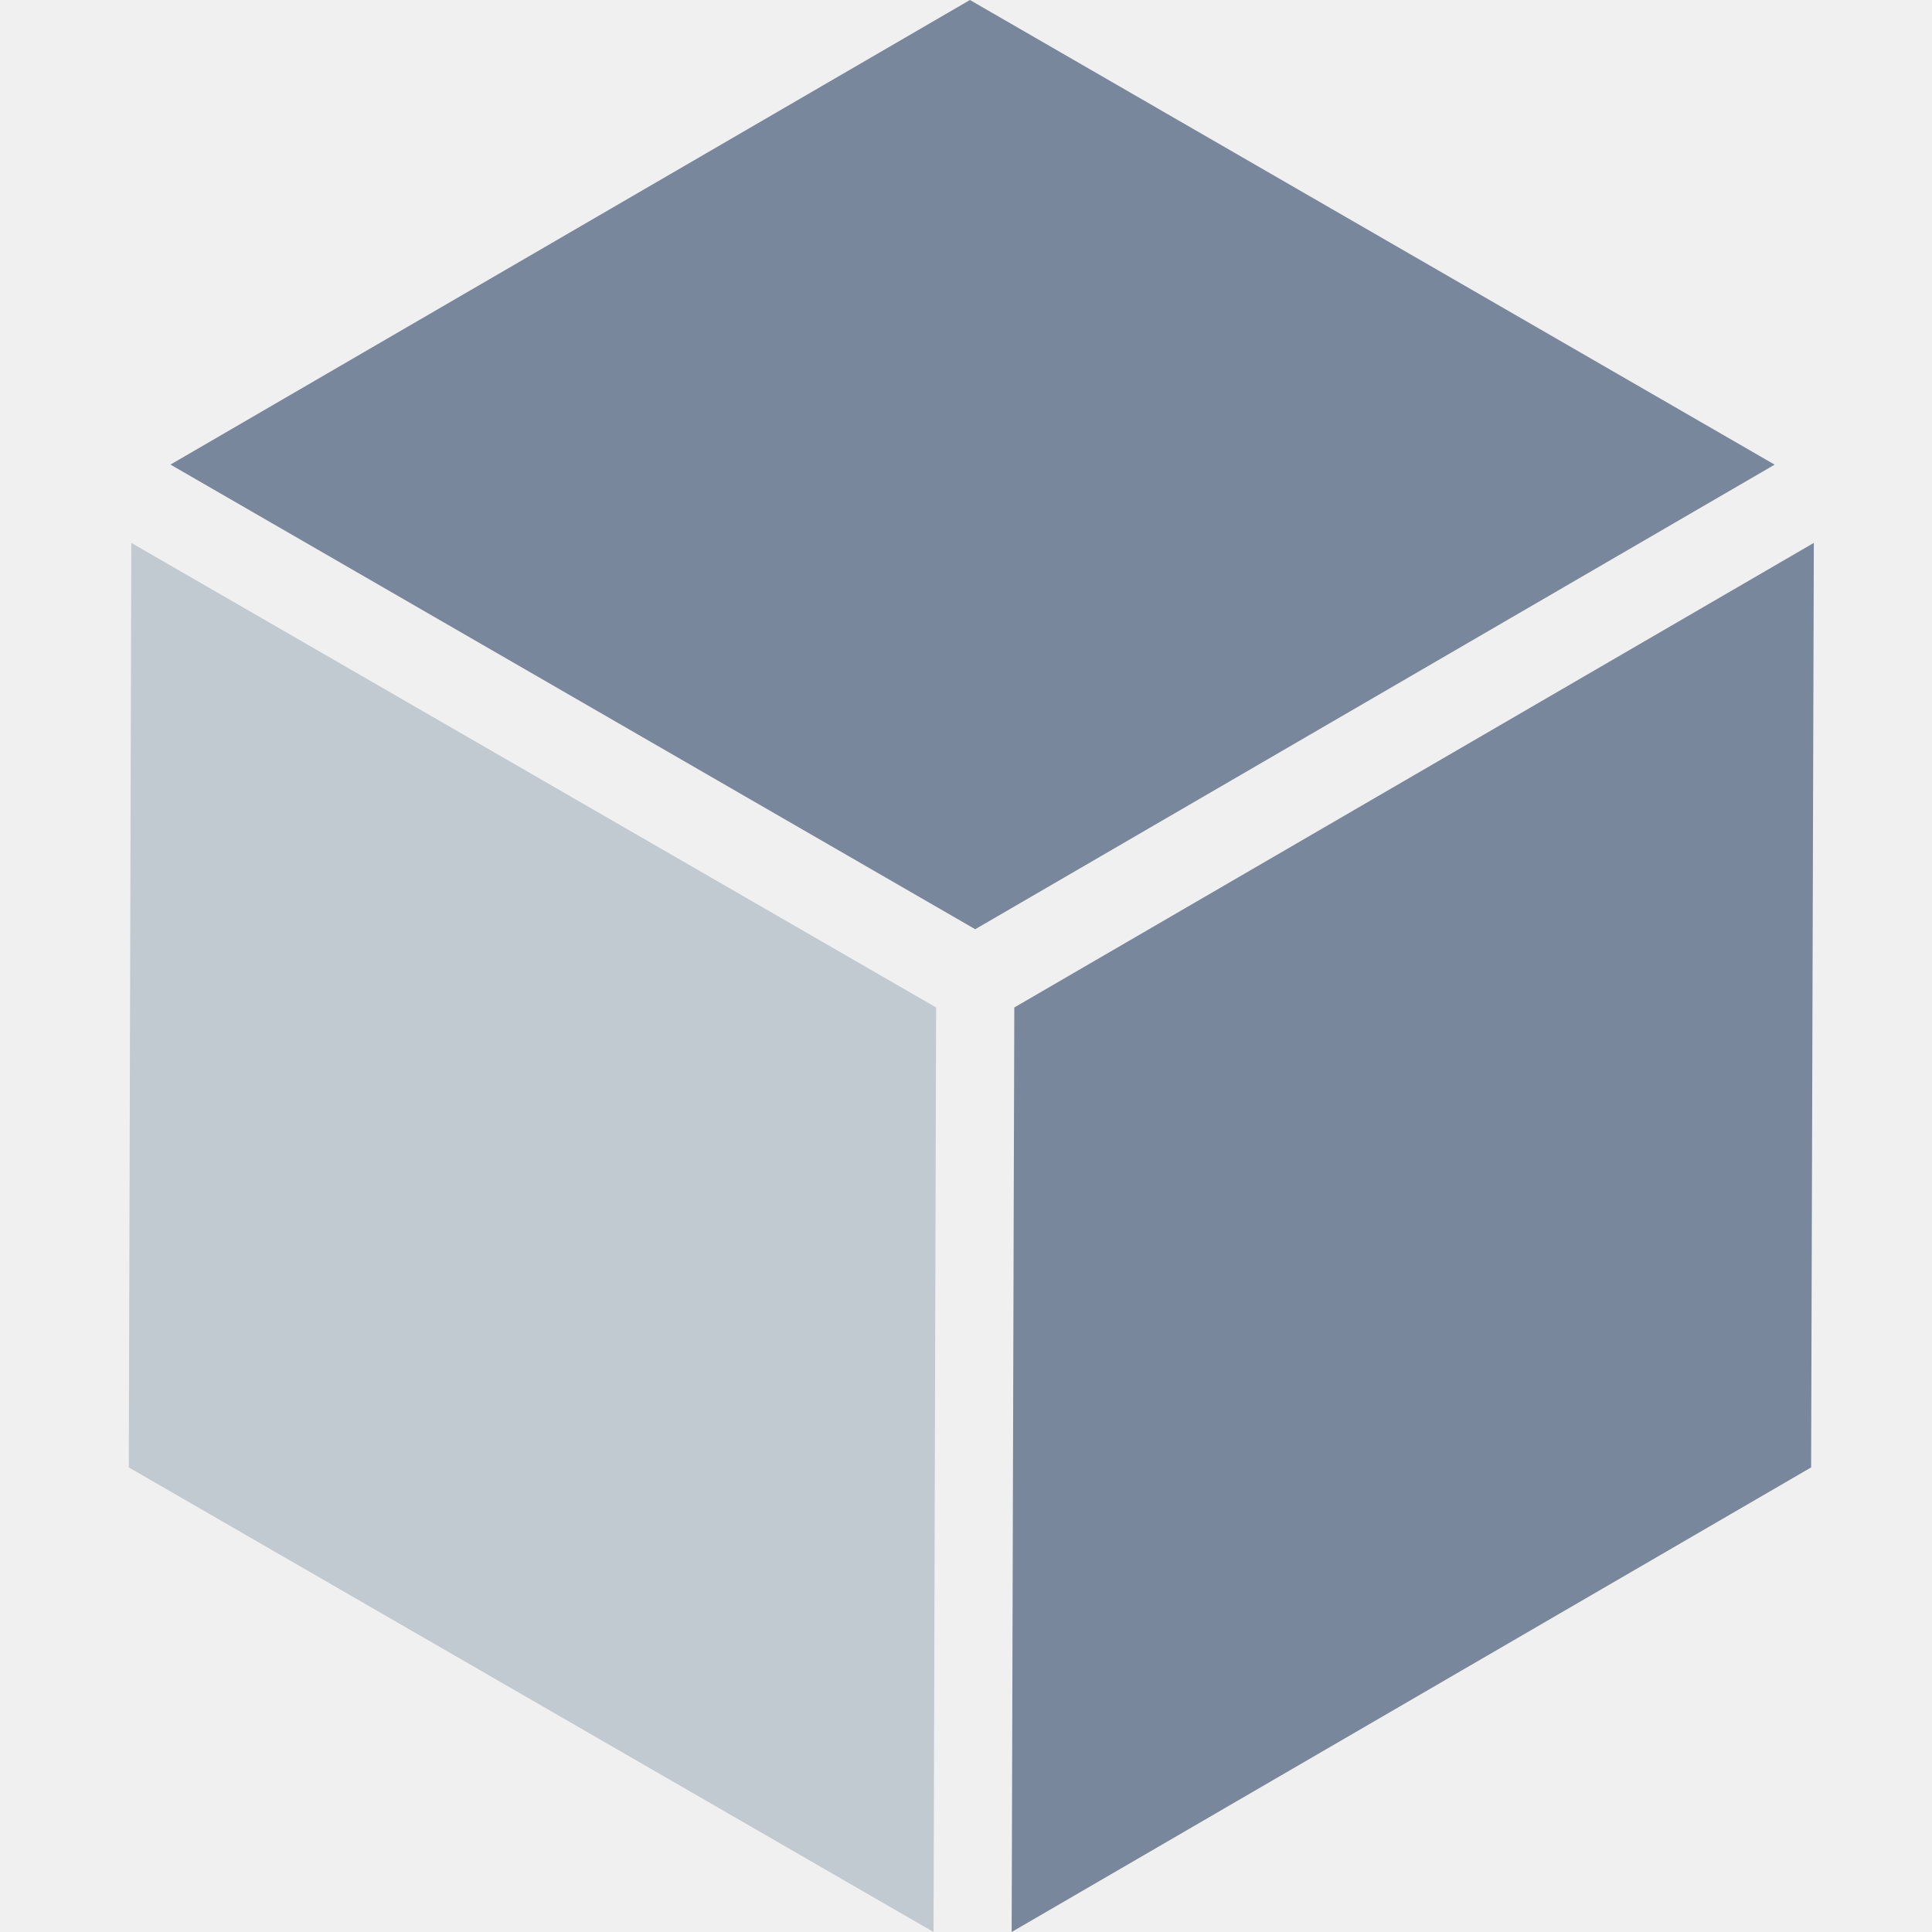
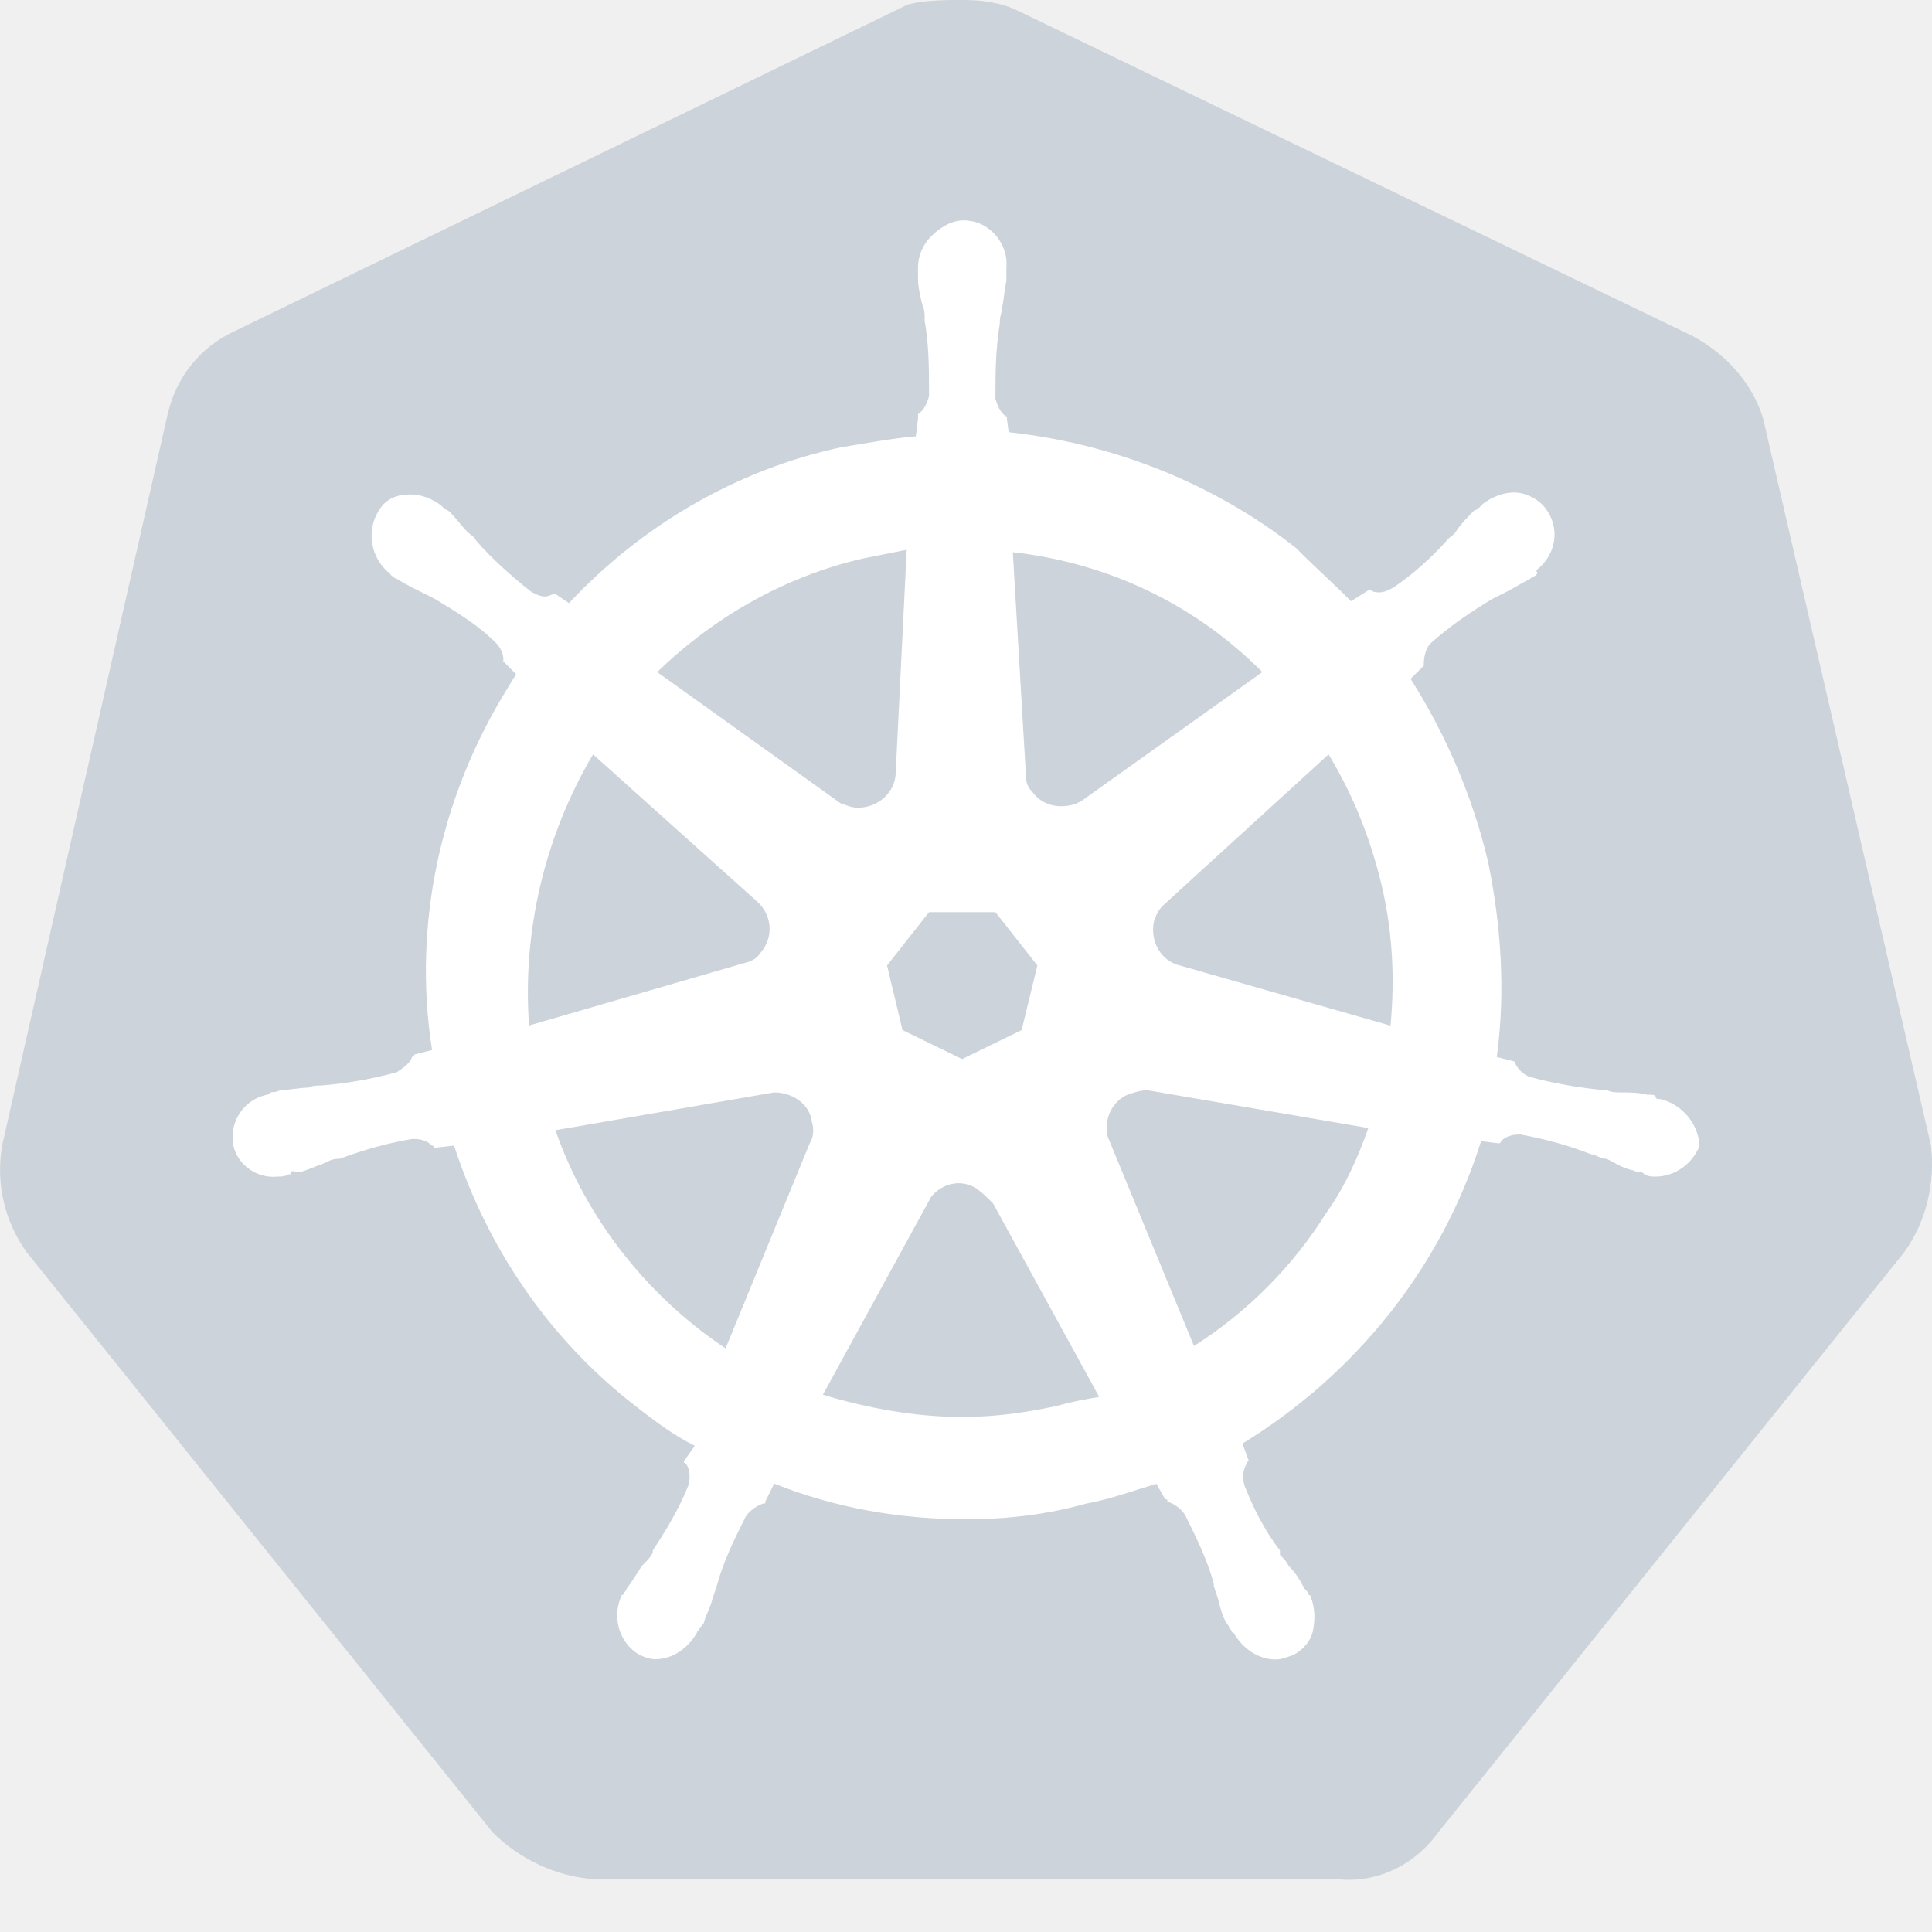
<svg xmlns="http://www.w3.org/2000/svg" width="30" height="30" viewBox="0 0 30 30" fill="none">
  <g clip-path="url(#clip0_112_12049)">
-     <path fill-rule="evenodd" clip-rule="evenodd" d="M2 22.786L14.496 30L14.536 15.644L2.039 8.43L2 22.786Z" fill="#C1C9D1" />
-     <path fill-rule="evenodd" clip-rule="evenodd" d="M15.75 15.644L15.709 30L28.123 22.786L28.165 8.43L15.75 15.644ZM2.647 7.214L15.143 14.429L27.557 7.215L15.061 0L2.647 7.214Z" fill="#79879C" />
+     <g clip-path="url(#clip1_112_12049)">
+       <g clip-path="url(#clip2_112_12049)">
+         <path d="M27.376 6.492C27.205 5.939 26.792 5.49 26.277 5.215L15.816 0.172C15.54 0.034 15.232 0 14.956 0C14.68 0 14.373 0 14.099 0.069L3.635 5.146C3.12 5.387 2.744 5.836 2.605 6.424L0.034 17.784C-0.068 18.371 0.068 18.959 0.413 19.443L7.651 28.454C8.064 28.869 8.648 29.144 9.229 29.179H20.755C21.372 29.248 21.956 28.972 22.332 28.454L29.57 19.443C29.915 18.959 30.051 18.371 29.983 17.784L27.376 6.492Z" fill="#CCD3DB" />
+         <path d="M25.779 17.066C25.744 17.066 25.71 17.066 25.71 17.032C25.71 16.998 25.642 16.998 25.574 16.998C25.437 16.963 25.3 16.963 25.161 16.963C25.093 16.963 25.024 16.963 24.956 16.929H24.922C24.543 16.894 24.133 16.826 23.755 16.722C23.652 16.688 23.55 16.585 23.515 16.482L23.242 16.413C23.379 15.41 23.311 14.376 23.105 13.373C22.866 12.37 22.453 11.405 21.904 10.542L22.109 10.336V10.301C22.109 10.198 22.143 10.06 22.212 9.992C22.519 9.716 22.829 9.508 23.171 9.301C23.24 9.267 23.308 9.232 23.376 9.198C23.513 9.129 23.616 9.06 23.755 8.991C23.789 8.957 23.823 8.957 23.857 8.923C23.892 8.888 23.857 8.888 23.857 8.854C24.165 8.613 24.236 8.198 23.994 7.888C23.892 7.75 23.686 7.647 23.513 7.647C23.342 7.647 23.169 7.716 23.032 7.819L22.998 7.854C22.964 7.888 22.93 7.923 22.895 7.923C22.793 8.026 22.69 8.129 22.622 8.232C22.588 8.301 22.519 8.335 22.485 8.37C22.246 8.645 21.936 8.923 21.628 9.129C21.56 9.163 21.492 9.198 21.423 9.198C21.389 9.198 21.321 9.198 21.287 9.163H21.252L20.979 9.335C20.706 9.06 20.395 8.783 20.122 8.507C18.852 7.505 17.275 6.885 15.662 6.711L15.627 6.436V6.47C15.525 6.401 15.491 6.298 15.457 6.195C15.457 5.814 15.457 5.436 15.525 5.02V4.986C15.525 4.917 15.559 4.848 15.559 4.78C15.593 4.642 15.593 4.504 15.627 4.364V4.153C15.662 3.806 15.388 3.462 15.044 3.428C14.839 3.394 14.631 3.497 14.46 3.669C14.324 3.806 14.255 3.978 14.255 4.153V4.325C14.255 4.463 14.29 4.6 14.324 4.74C14.358 4.809 14.358 4.878 14.358 4.947V4.981C14.426 5.362 14.426 5.74 14.426 6.156C14.392 6.259 14.358 6.362 14.255 6.431V6.5L14.221 6.775C13.843 6.809 13.467 6.878 13.054 6.947C11.443 7.293 9.966 8.156 8.835 9.365L8.63 9.227H8.596C8.562 9.227 8.528 9.262 8.459 9.262C8.391 9.262 8.323 9.227 8.254 9.193C7.947 8.952 7.637 8.674 7.397 8.399C7.363 8.33 7.295 8.296 7.261 8.262C7.158 8.158 7.09 8.055 6.987 7.952C6.953 7.918 6.919 7.918 6.885 7.883C6.851 7.849 6.851 7.849 6.851 7.849C6.714 7.746 6.543 7.677 6.37 7.677C6.164 7.677 5.991 7.746 5.889 7.918C5.684 8.227 5.752 8.643 6.025 8.883C6.059 8.883 6.059 8.918 6.059 8.918C6.059 8.918 6.128 8.987 6.162 8.987C6.265 9.055 6.401 9.124 6.54 9.193C6.609 9.227 6.677 9.262 6.746 9.296C7.09 9.503 7.432 9.711 7.705 9.987C7.773 10.056 7.842 10.193 7.808 10.296V10.262L8.013 10.468C7.978 10.537 7.944 10.572 7.91 10.64C6.846 12.334 6.401 14.336 6.709 16.305L6.435 16.373C6.435 16.408 6.401 16.408 6.401 16.408C6.367 16.511 6.265 16.58 6.162 16.649C5.784 16.752 5.408 16.821 4.995 16.855C4.927 16.855 4.858 16.855 4.79 16.889C4.653 16.889 4.517 16.924 4.377 16.924C4.343 16.924 4.309 16.958 4.241 16.958C4.206 16.958 4.206 16.958 4.172 16.993C3.794 17.061 3.555 17.408 3.623 17.786C3.691 18.096 4.001 18.305 4.309 18.27C4.377 18.27 4.412 18.27 4.48 18.236C4.514 18.236 4.514 18.236 4.514 18.202C4.514 18.167 4.617 18.202 4.651 18.202C4.788 18.167 4.924 18.099 5.029 18.064C5.098 18.03 5.166 17.995 5.234 17.995H5.268C5.647 17.858 5.989 17.754 6.401 17.686H6.435C6.538 17.686 6.641 17.72 6.709 17.789C6.743 17.789 6.743 17.823 6.743 17.823L7.051 17.789C7.566 19.376 8.525 20.794 9.863 21.829C10.171 22.07 10.447 22.278 10.789 22.451L10.618 22.691C10.618 22.726 10.652 22.726 10.652 22.726C10.72 22.829 10.72 22.966 10.686 23.072C10.549 23.419 10.342 23.763 10.137 24.075V24.109C10.102 24.178 10.068 24.212 10 24.281C9.932 24.35 9.863 24.488 9.761 24.628C9.726 24.662 9.726 24.697 9.692 24.731C9.692 24.731 9.692 24.765 9.658 24.765C9.487 25.112 9.624 25.525 9.932 25.697C10 25.731 10.102 25.765 10.171 25.765C10.444 25.765 10.686 25.593 10.823 25.35C10.823 25.35 10.823 25.316 10.857 25.316C10.857 25.281 10.891 25.247 10.925 25.212C10.959 25.075 11.028 24.972 11.062 24.832L11.13 24.625C11.233 24.244 11.404 23.9 11.577 23.554C11.645 23.451 11.748 23.382 11.851 23.347C11.885 23.347 11.885 23.347 11.885 23.313L12.021 23.038C12.981 23.419 13.977 23.591 15.005 23.591C15.623 23.591 16.24 23.522 16.858 23.35C17.236 23.281 17.612 23.143 17.956 23.04L18.093 23.281C18.127 23.281 18.127 23.281 18.127 23.315C18.23 23.35 18.332 23.419 18.401 23.522C18.572 23.868 18.745 24.212 18.848 24.593V24.628L18.916 24.834C18.95 24.972 18.984 25.109 19.053 25.215C19.087 25.249 19.087 25.284 19.121 25.318C19.121 25.318 19.121 25.353 19.155 25.353C19.292 25.593 19.534 25.768 19.807 25.768C19.91 25.768 19.978 25.733 20.081 25.699C20.217 25.63 20.354 25.493 20.388 25.318C20.422 25.146 20.422 24.972 20.354 24.8C20.354 24.765 20.32 24.765 20.32 24.765C20.32 24.731 20.286 24.697 20.251 24.662C20.183 24.524 20.115 24.421 20.012 24.316C19.978 24.247 19.944 24.212 19.875 24.144V24.075C19.636 23.765 19.463 23.419 19.326 23.072C19.292 22.969 19.292 22.831 19.36 22.726C19.36 22.691 19.394 22.691 19.394 22.691L19.292 22.416C21.042 21.345 22.38 19.688 22.998 17.72L23.271 17.754C23.306 17.754 23.306 17.72 23.306 17.72C23.374 17.651 23.477 17.617 23.579 17.617H23.613C23.992 17.686 24.368 17.789 24.712 17.926H24.746C24.814 17.961 24.883 17.995 24.951 17.995C25.088 18.064 25.19 18.133 25.329 18.167C25.364 18.167 25.398 18.202 25.466 18.202C25.5 18.202 25.5 18.202 25.535 18.236C25.603 18.27 25.637 18.27 25.706 18.27C26.013 18.27 26.289 18.064 26.392 17.786C26.362 17.413 26.086 17.135 25.779 17.066ZM15.864 15.995L14.939 16.445L14.014 15.995L13.774 14.992L14.426 14.164H15.457L16.108 14.992L15.864 15.995ZM21.455 13.751C21.626 14.476 21.66 15.201 21.592 15.926L18.332 14.995C18.025 14.926 17.852 14.614 17.92 14.304C17.954 14.201 17.988 14.132 18.057 14.063L20.63 11.714C21.008 12.336 21.284 13.027 21.455 13.751ZM19.602 10.436L16.79 12.439C16.55 12.577 16.206 12.542 16.035 12.302C15.967 12.233 15.932 12.164 15.932 12.061L15.727 8.574C17.236 8.746 18.574 9.402 19.602 10.436ZM13.393 8.674L14.079 8.537L13.909 11.989C13.909 12.299 13.635 12.542 13.325 12.542C13.223 12.542 13.154 12.508 13.052 12.473L10.205 10.436C11.094 9.574 12.192 8.952 13.393 8.674ZM9.209 11.714L11.748 13.992C11.987 14.199 12.021 14.545 11.816 14.786C11.748 14.889 11.68 14.924 11.543 14.958L8.215 15.924C8.11 14.476 8.452 12.992 9.209 11.714ZM8.625 17.55L12.021 16.963C12.295 16.963 12.571 17.135 12.605 17.413C12.639 17.516 12.639 17.654 12.571 17.759L11.267 20.937C10.066 20.14 9.104 18.931 8.625 17.55ZM16.413 21.831C15.932 21.934 15.454 22.003 14.939 22.003C14.219 22.003 13.464 21.866 12.778 21.657L14.46 18.583C14.631 18.376 14.907 18.307 15.146 18.445C15.249 18.514 15.317 18.583 15.42 18.686L17.068 21.691C16.858 21.728 16.653 21.762 16.413 21.831ZM20.598 18.828C20.083 19.656 19.363 20.381 18.54 20.9L17.202 17.654C17.134 17.378 17.27 17.101 17.51 16.998C17.612 16.963 17.715 16.929 17.817 16.929L21.247 17.516C21.079 17.998 20.872 18.447 20.598 18.828Z" fill="white" />
+       </g>
+     </g>
  </g>
  <defs>
    <clipPath id="clip0_112_12049">
      <rect width="30" height="30" fill="white" />
    </clipPath>
+     <clipPath id="clip1_112_12049">
+       <rect width="30" height="30" fill="white" />
+     </clipPath>
+     <clipPath id="clip2_112_12049">
+       <rect width="30" height="30" fill="white" />
+     </clipPath>
  </defs>
</svg>
